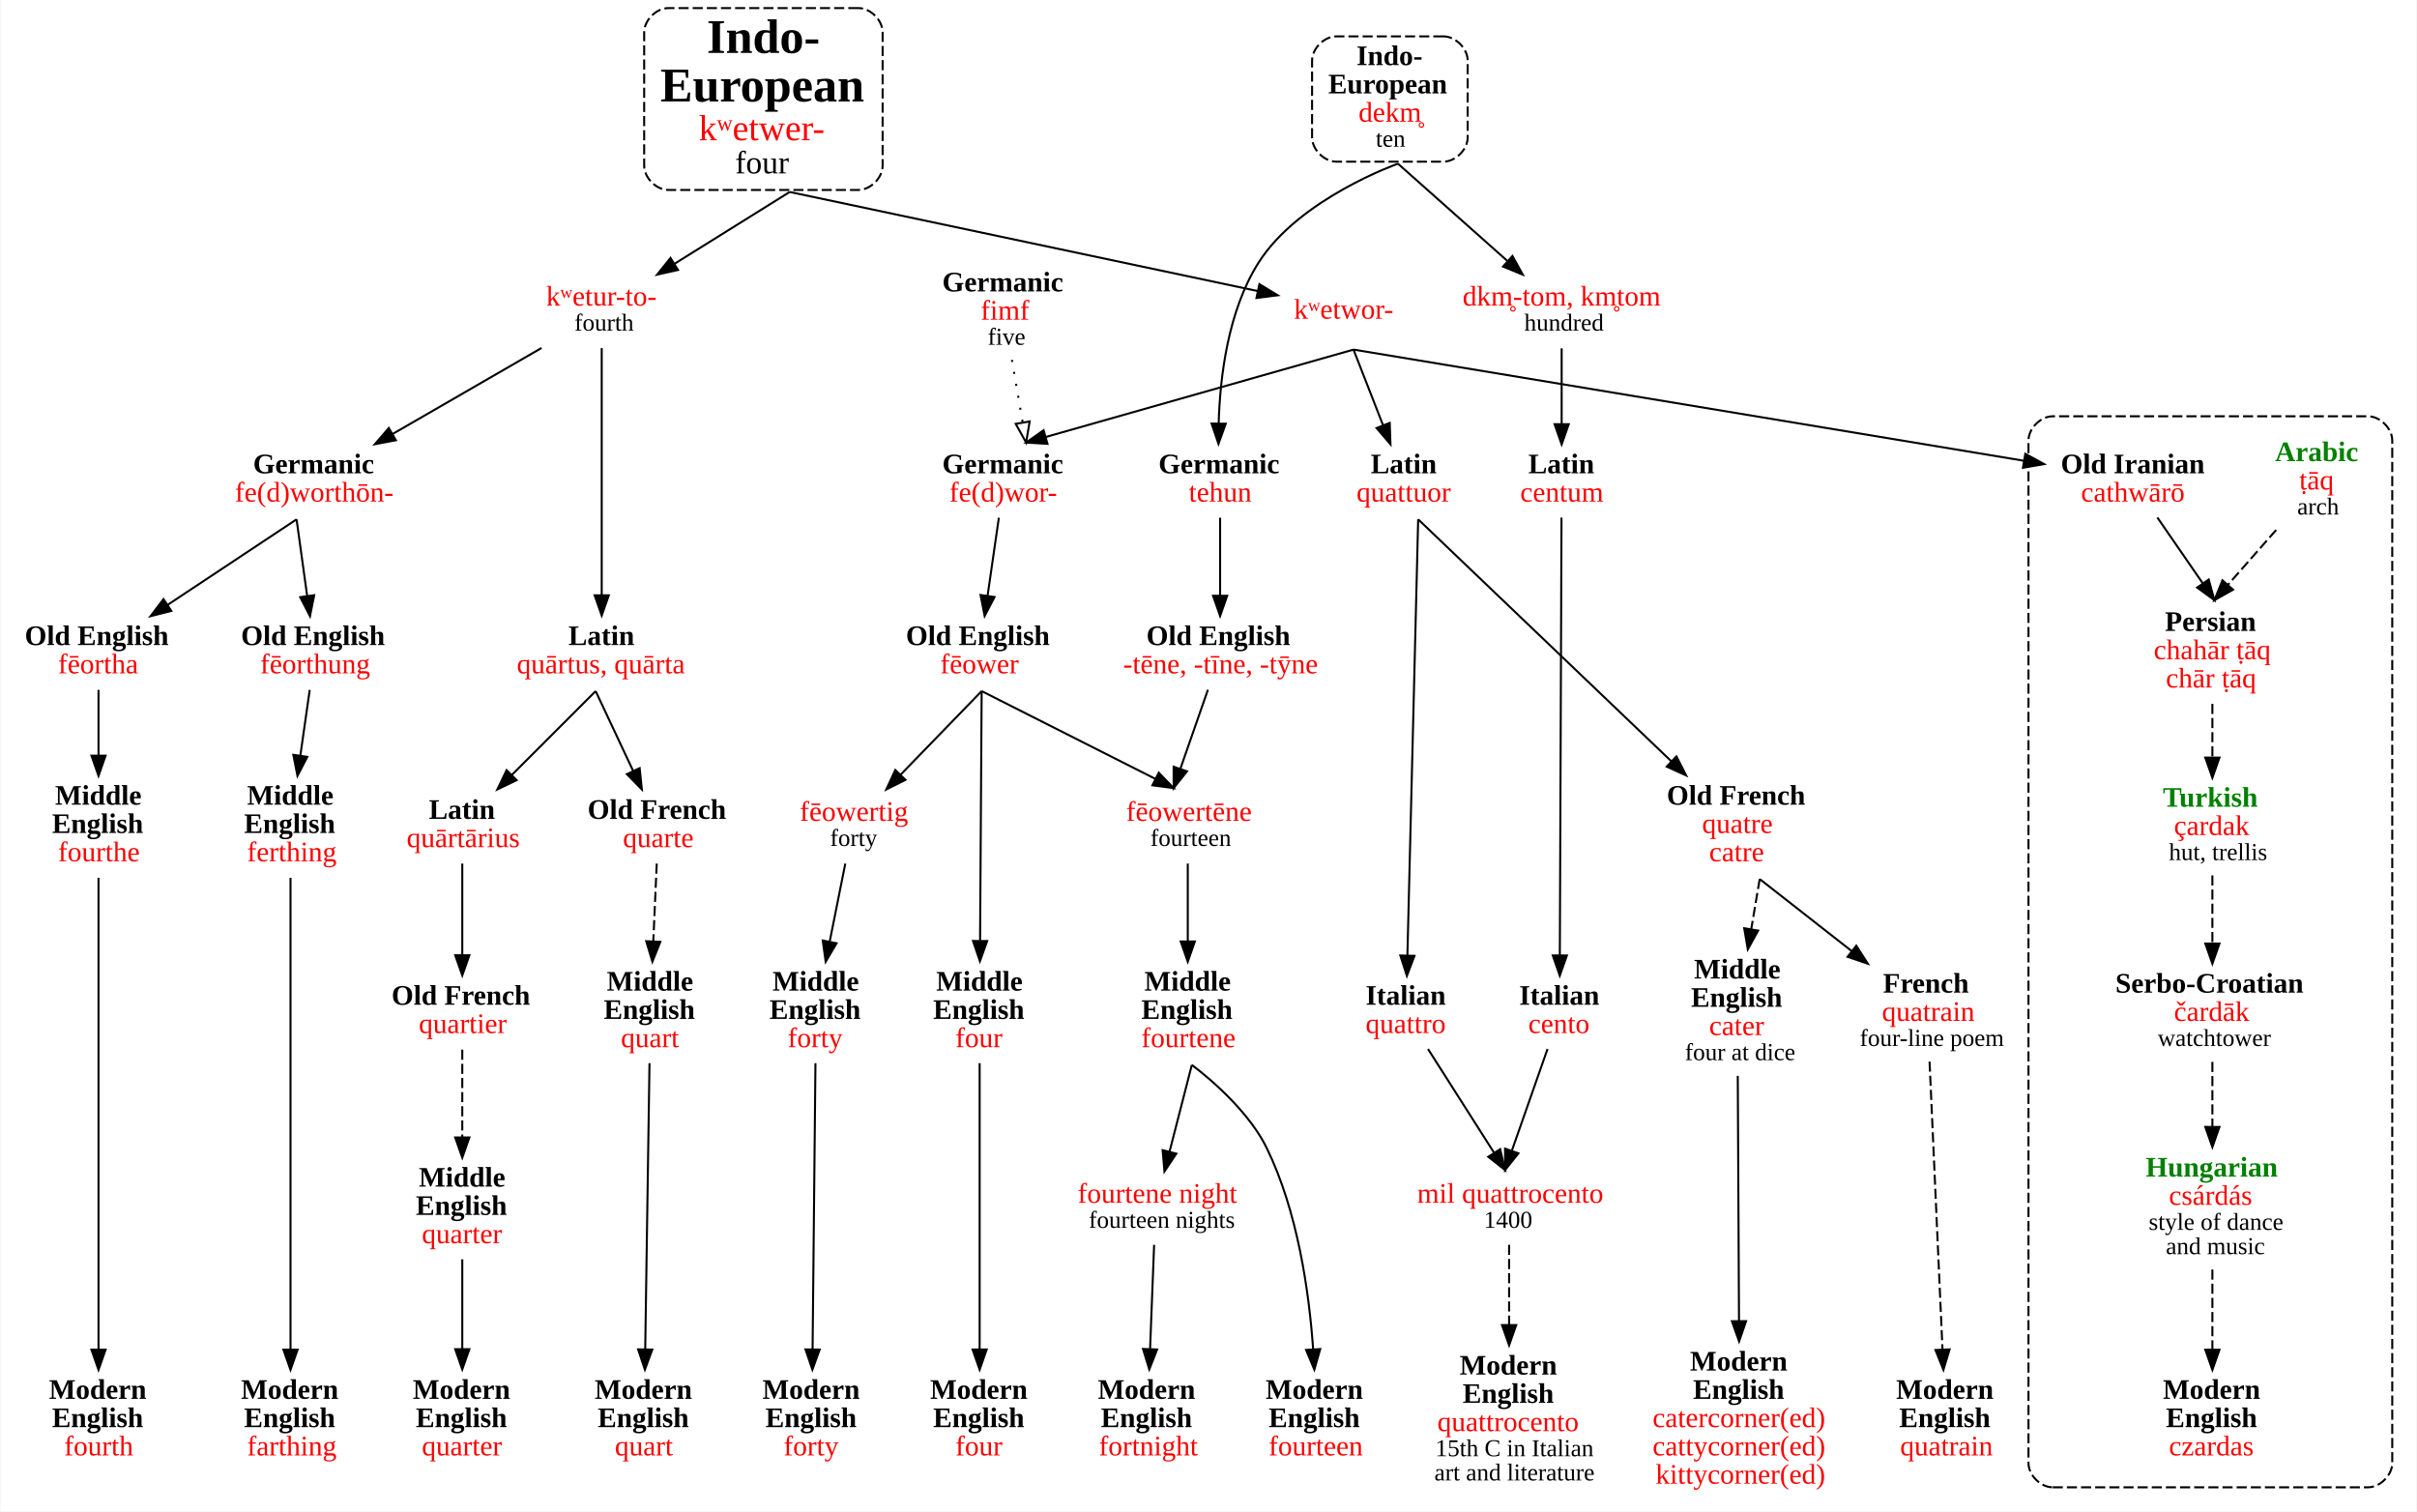
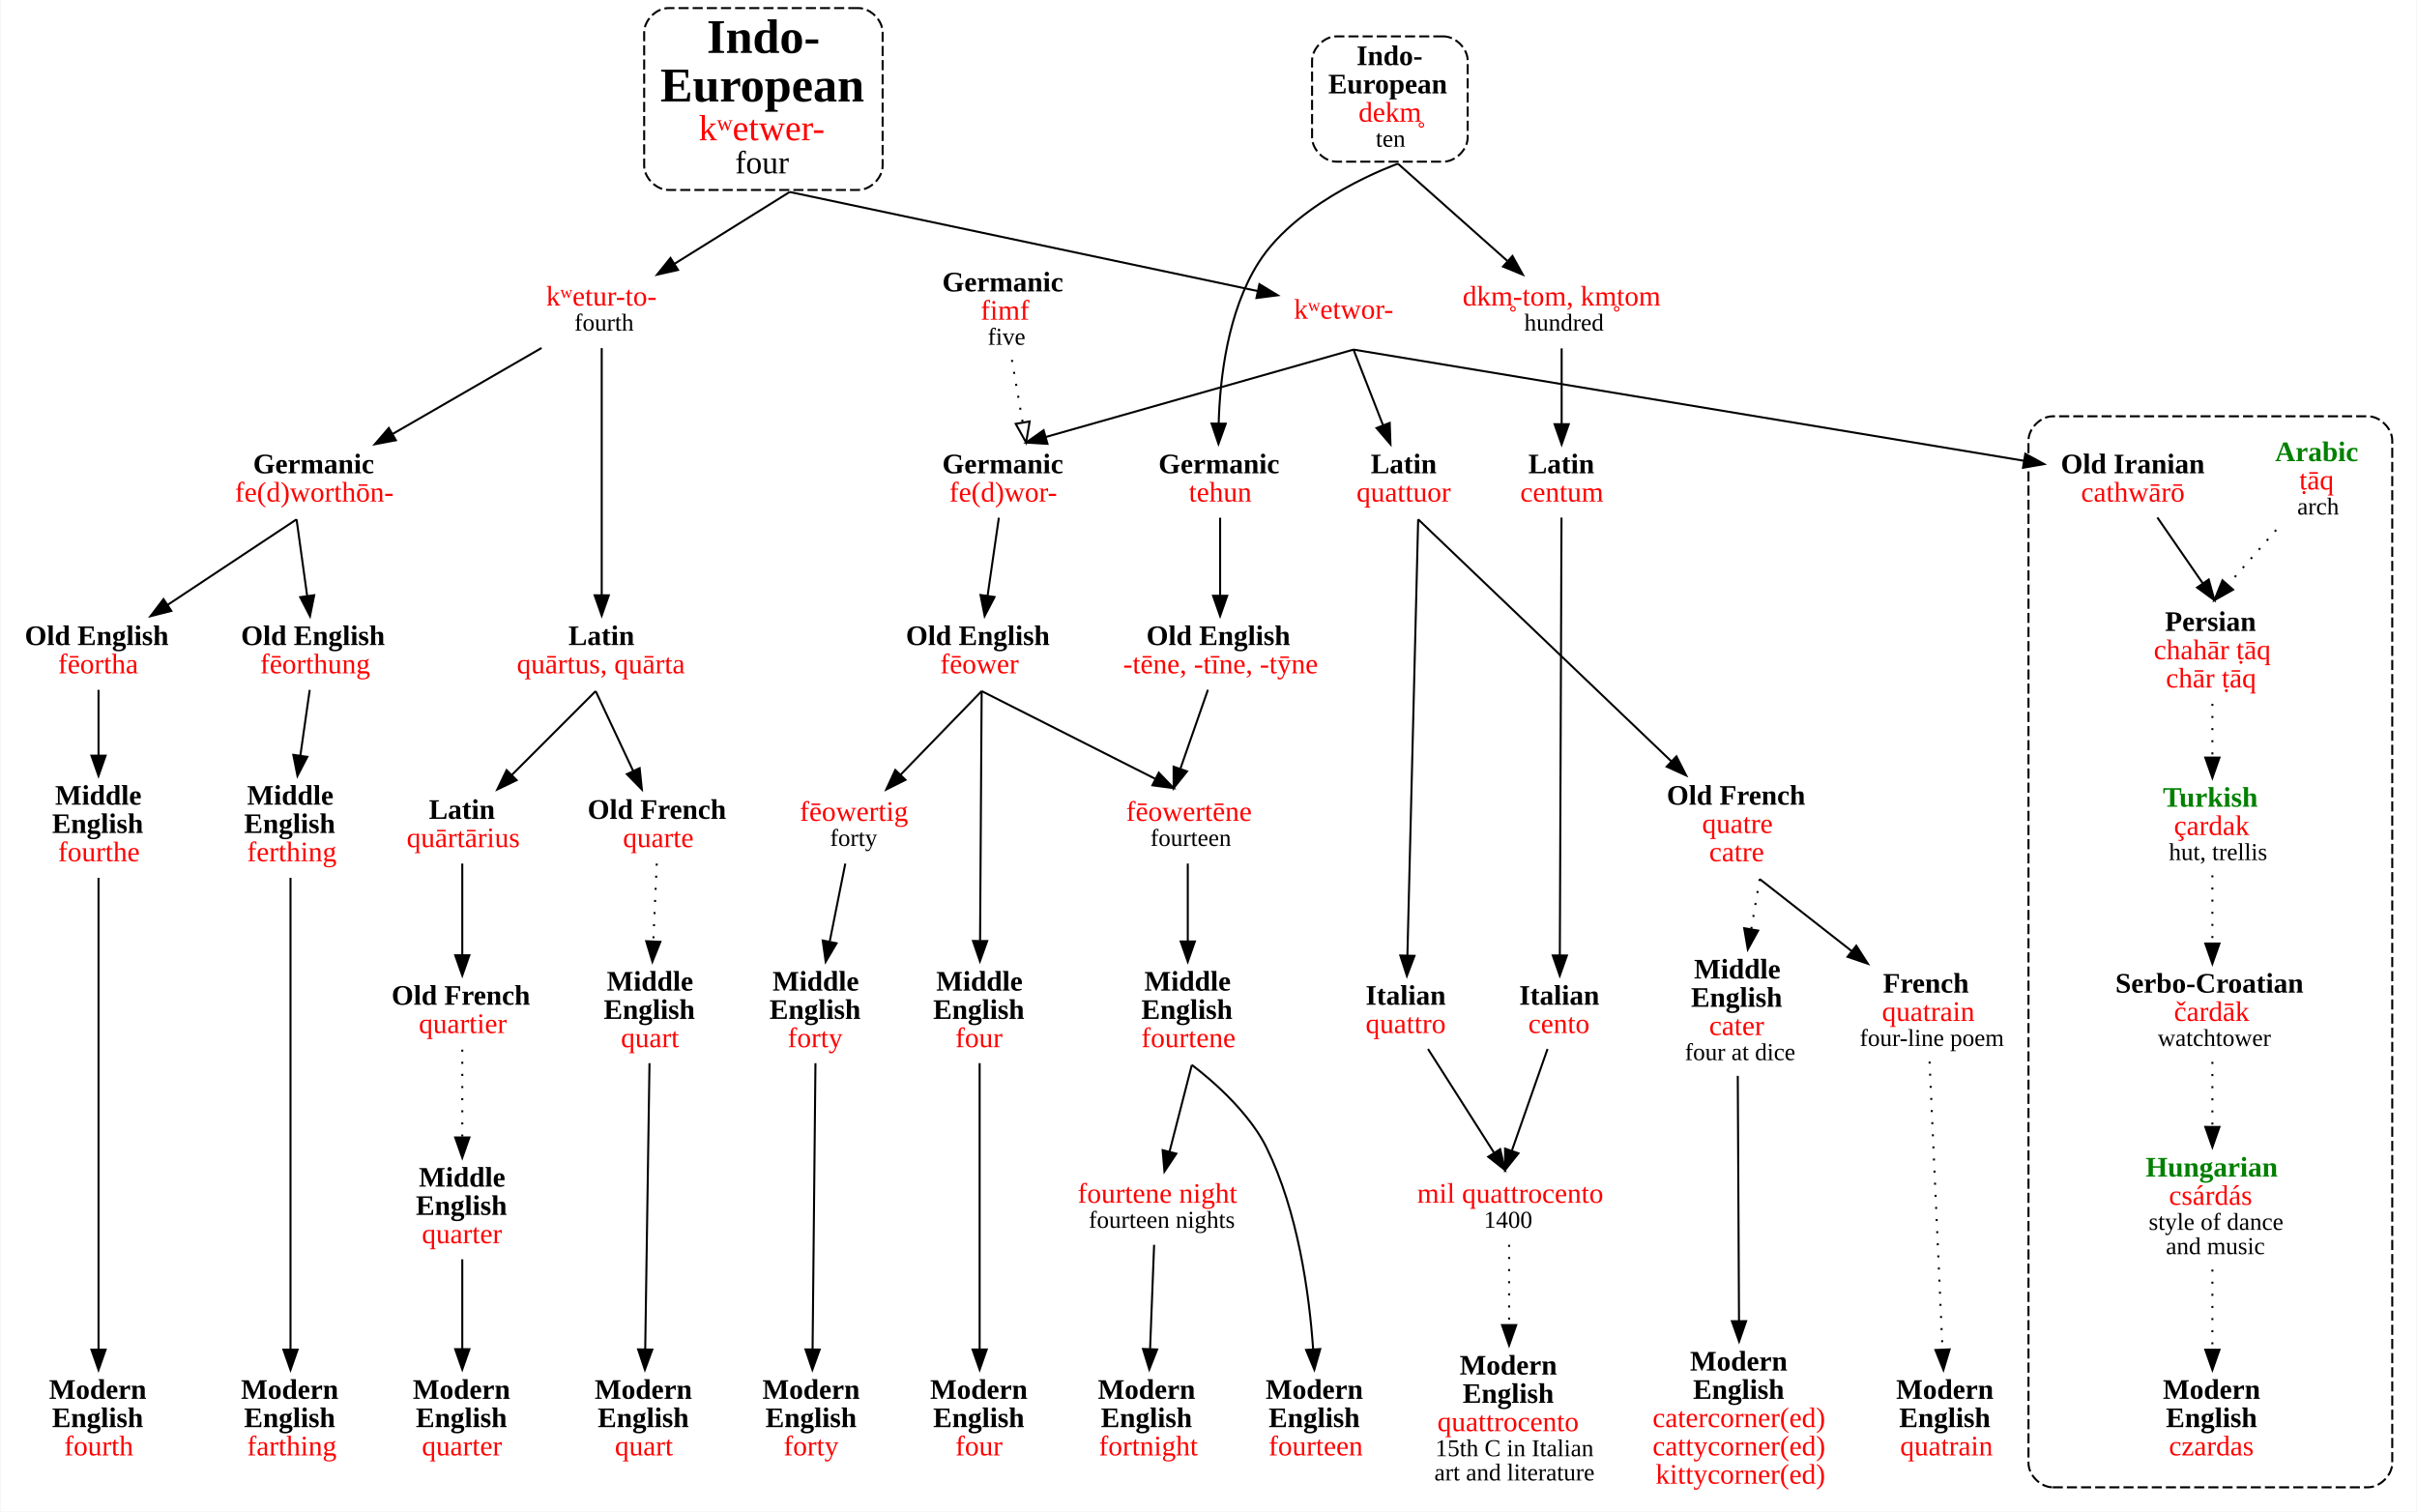
<svg xmlns="http://www.w3.org/2000/svg" xmlns:xlink="http://www.w3.org/1999/xlink" width="1196pt" height="748pt" viewBox="0.00 0.00 1195.50 748.00">
  <g id="graph0" class="graph" transform="scale(1 1) rotate(0) translate(4 744)">
    <polygon fill="white" stroke="transparent" points="-4,4 -4,-744 1191.5,-744 1191.5,4 -4,4" />
    <g id="clust3" class="cluster">
      <path fill="none" stroke="black" stroke-dasharray="5,2" d="M1011.5,-8C1011.5,-8 1167.5,-8 1167.5,-8 1173.5,-8 1179.5,-14 1179.5,-20 1179.5,-20 1179.5,-526 1179.5,-526 1179.5,-532 1173.5,-538 1167.5,-538 1167.5,-538 1011.5,-538 1011.5,-538 1005.5,-538 999.5,-532 999.5,-526 999.5,-526 999.5,-20 999.5,-20 999.5,-14 1005.5,-8 1011.5,-8" />
    </g>
    <g id="node1" class="node">
      <g id="a_node1">
        <a xlink:href="kwetwer-four0.svg" xlink:title="&lt;font point-size=&quot;24&quot;&gt;&lt;b&gt;Indo-&lt;br/&gt;European&lt;/b&gt;&lt;/font&gt;&lt;br/&gt;&lt;font color=&quot;red&quot; point-size=&quot;18&quot;&gt;kʷetwer-&lt;/font&gt;&lt;br/&gt;&lt;font point-size=&quot;16&quot;&gt;four&lt;/font&gt;">
          <path fill="none" stroke="black" stroke-dasharray="5,2" d="M420.5,-740C420.5,-740 326.5,-740 326.5,-740 320.5,-740 314.5,-734 314.5,-728 314.5,-728 314.5,-662 314.5,-662 314.5,-656 320.5,-650 326.5,-650 326.5,-650 420.5,-650 420.5,-650 426.5,-650 432.5,-656 432.5,-662 432.5,-662 432.5,-728 432.5,-728 432.5,-734 426.5,-740 420.5,-740" />
          <text text-anchor="start" x="345.5" y="-717.8" font-family="Times New Roman,serif" font-weight="bold" font-size="24.00">Indo-</text>
          <text text-anchor="start" x="322.5" y="-693.8" font-family="Times New Roman,serif" font-weight="bold" font-size="24.00">European</text>
          <text text-anchor="start" x="341.5" y="-674.6" font-family="Times New Roman,serif" font-size="18.00" fill="red">kʷetwer-</text>
          <text text-anchor="start" x="359.5" y="-658.2" font-family="Times New Roman,serif" font-size="16.00">four</text>
        </a>
      </g>
    </g>
    <g id="node2" class="node">
      <text text-anchor="start" x="636" y="-586.3" font-family="Times New Roman,serif" font-size="14.00" fill="red">kʷetwor-</text>
    </g>
    <g id="edge1" class="edge">
      <path fill="none" stroke="black" d="M386.5,-649C386.5,-649 541.21,-616.25 618.12,-599.97" />
      <polygon fill="black" stroke="black" points="618.93,-603.38 627.99,-597.88 617.48,-596.53 618.93,-603.38" />
    </g>
    <g id="node3" class="node">
      <text text-anchor="start" x="266" y="-592.8" font-family="Times New Roman,serif" font-size="14.00" fill="red">kʷetur-to-</text>
      <text text-anchor="start" x="280" y="-580.4" font-family="Times New Roman,serif" font-size="12.00">fourth</text>
    </g>
    <g id="edge2" class="edge">
      <path fill="none" stroke="black" d="M386.5,-649C386.5,-649 355.69,-629.79 329.54,-613.48" />
      <polygon fill="black" stroke="black" points="331.24,-610.41 320.9,-608.09 327.53,-616.35 331.24,-610.41" />
    </g>
    <g id="node4" class="node">
      <g id="a_node4">
        <a xlink:href="czardas.svg" xlink:title="&lt;b&gt;Old Iranian&lt;/b&gt;&lt;br/&gt;&lt;font color=&quot;red&quot;&gt;cathwārō&lt;/font&gt;">
          <text text-anchor="start" x="1015.5" y="-509.8" font-family="Times New Roman,serif" font-weight="bold" font-size="14.00">Old Iranian</text>
          <text text-anchor="start" x="1025.5" y="-495.8" font-family="Times New Roman,serif" font-size="14.00" fill="red">cathwārō</text>
        </a>
      </g>
    </g>
    <g id="edge3" class="edge">
      <path fill="none" stroke="black" d="M665.5,-571C665.5,-571 891.05,-533.6 997.32,-515.98" />
      <polygon fill="black" stroke="black" points="997.93,-519.43 1007.22,-514.34 996.78,-512.52 997.93,-519.43" />
    </g>
    <g id="node12" class="node">
      <text text-anchor="start" x="462" y="-509.8" font-family="Times New Roman,serif" font-weight="bold" font-size="14.00">Germanic</text>
      <text text-anchor="start" x="465.5" y="-495.8" font-family="Times New Roman,serif" font-size="14.00" fill="red">fe(d)wor-</text>
    </g>
    <g id="edge9" class="edge">
      <path fill="none" stroke="black" d="M665.5,-571C665.5,-571 548.02,-537.64 513.15,-527.74" />
      <polygon fill="black" stroke="black" points="514.08,-524.36 503.5,-525 512.16,-531.1 514.08,-524.36" />
    </g>
    <g id="node24" class="node">
      <text text-anchor="start" x="674" y="-509.8" font-family="Times New Roman,serif" font-weight="bold" font-size="14.00">Latin</text>
      <text text-anchor="start" x="667" y="-495.8" font-family="Times New Roman,serif" font-size="14.00" fill="red">quattuor</text>
    </g>
    <g id="edge23" class="edge">
      <path fill="none" stroke="black" d="M665.5,-571C665.5,-571 673.26,-551.14 680.13,-533.55" />
      <polygon fill="black" stroke="black" points="683.42,-534.74 683.8,-524.15 676.9,-532.19 683.42,-534.74" />
    </g>
    <g id="node39" class="node">
      <text text-anchor="start" x="121" y="-509.8" font-family="Times New Roman,serif" font-weight="bold" font-size="14.00">Germanic</text>
      <text text-anchor="start" x="112" y="-495.8" font-family="Times New Roman,serif" font-size="14.00" fill="red">fe(d)worthōn-</text>
    </g>
    <g id="edge40" class="edge">
      <path fill="none" stroke="black" d="M263.73,-571.81C242.34,-559.46 213.3,-542.69 190.12,-529.3" />
      <polygon fill="black" stroke="black" points="191.64,-526.14 181.23,-524.17 188.14,-532.2 191.64,-526.14" />
    </g>
    <g id="node46" class="node">
      <text text-anchor="start" x="277" y="-424.8" font-family="Times New Roman,serif" font-weight="bold" font-size="14.00">Latin</text>
      <text text-anchor="start" x="251.5" y="-410.8" font-family="Times New Roman,serif" font-size="14.00" fill="red">quārtus, quārta</text>
    </g>
    <g id="edge47" class="edge">
      <path fill="none" stroke="black" d="M293.5,-571.76C293.5,-542.88 293.5,-484.5 293.5,-449.78" />
      <polygon fill="black" stroke="black" points="297,-449.4 293.5,-439.4 290,-449.4 297,-449.4" />
    </g>
    <g id="node33" class="node">
      <g id="a_node33">
        <a xlink:href="czardas.svg" xlink:title="&lt;font color=&quot;green&quot;&gt;&lt;b&gt;Arabic&lt;/b&gt;&lt;/font&gt;&lt;br/&gt;&lt;font color=&quot;red&quot;&gt;ṭāq&lt;/font&gt;&lt;br/&gt;&lt;font point-size=&quot;12&quot;&gt;arch&lt;/font&gt;">
          <text text-anchor="start" x="1121.5" y="-515.8" font-family="Times New Roman,serif" font-weight="bold" font-size="14.00" fill="green">Arabic</text>
          <text text-anchor="start" x="1133.5" y="-501.8" font-family="Times New Roman,serif" font-size="14.00" fill="red">ṭāq</text>
          <text text-anchor="start" x="1132.5" y="-489.4" font-family="Times New Roman,serif" font-size="12.00">arch</text>
        </a>
      </g>
    </g>
    <g id="node34" class="node">
      <g id="a_node34">
        <a xlink:href="czardas.svg" xlink:title="&lt;b&gt;Persian&lt;/b&gt;&lt;br/&gt;&lt;font color=&quot;red&quot;&gt;chahār ṭāq&lt;br/&gt;chār ṭāq&lt;/font&gt;">
          <text text-anchor="start" x="1067" y="-431.8" font-family="Times New Roman,serif" font-weight="bold" font-size="14.00">Persian</text>
          <text text-anchor="start" x="1061.5" y="-417.8" font-family="Times New Roman,serif" font-size="14.00" fill="red">chahār ṭāq</text>
          <text text-anchor="start" x="1067.5" y="-403.8" font-family="Times New Roman,serif" font-size="14.00" fill="red">chār ṭāq</text>
        </a>
      </g>
    </g>
    <g id="edge33" class="edge">
      <path fill="none" stroke="black" d="M1063.28,-487.91C1070.66,-477.22 1079.84,-463.91 1085.68,-455.43" />
      <polygon fill="black" stroke="black" points="1088.7,-457.22 1091.5,-447 1082.94,-453.25 1088.7,-457.22" />
    </g>
    <g id="node5" class="node">
      <g id="a_node5">
        <a xlink:href="dekm-ten.svg" xlink:title="&lt;b&gt;Indo-&lt;br/&gt;European&lt;/b&gt;&lt;br/&gt;&lt;font color=&quot;red&quot;&gt;dekm̥&lt;/font&gt;&lt;br/&gt;&lt;font point-size=&quot;12&quot;&gt;ten&lt;/font&gt;">
          <path fill="none" stroke="black" stroke-dasharray="5,2" d="M710,-726C710,-726 657,-726 657,-726 651,-726 645,-720 645,-714 645,-714 645,-676 645,-676 645,-670 651,-664 657,-664 657,-664 710,-664 710,-664 716,-664 722,-670 722,-676 722,-676 722,-714 722,-714 722,-720 716,-726 710,-726" />
          <text text-anchor="start" x="667" y="-711.8" font-family="Times New Roman,serif" font-weight="bold" font-size="14.00">Indo-</text>
          <text text-anchor="start" x="653" y="-697.8" font-family="Times New Roman,serif" font-weight="bold" font-size="14.00">European</text>
          <text text-anchor="start" x="668" y="-683.8" font-family="Times New Roman,serif" font-size="14.00" fill="red">dekm̥</text>
          <text text-anchor="start" x="676.5" y="-671.4" font-family="Times New Roman,serif" font-size="12.00">ten</text>
        </a>
      </g>
    </g>
    <g id="node6" class="node">
      <text text-anchor="start" x="569" y="-509.8" font-family="Times New Roman,serif" font-weight="bold" font-size="14.00">Germanic</text>
      <text text-anchor="start" x="584" y="-495.8" font-family="Times New Roman,serif" font-size="14.00" fill="red">tehun</text>
    </g>
    <g id="edge4" class="edge">
      <path fill="none" stroke="black" d="M687.5,-663C687.5,-663 638.62,-645.78 618.5,-614 603.34,-590.06 599.43,-557.37 598.78,-534.45" />
      <polygon fill="black" stroke="black" points="602.28,-534.33 598.69,-524.36 595.28,-534.4 602.28,-534.33" />
    </g>
    <g id="node8" class="node">
      <text text-anchor="start" x="719.5" y="-592.8" font-family="Times New Roman,serif" font-size="14.00" fill="red">dkm̥-tom, km̥tom</text>
      <text text-anchor="start" x="750" y="-580.4" font-family="Times New Roman,serif" font-size="12.00">hundred</text>
    </g>
    <g id="edge6" class="edge">
      <path fill="none" stroke="black" d="M687.5,-663C687.5,-663 718.05,-635.84 741.63,-614.88" />
      <polygon fill="black" stroke="black" points="744.16,-617.32 749.3,-608.06 739.5,-612.09 744.16,-617.32" />
    </g>
    <g id="node7" class="node">
      <text text-anchor="start" x="563" y="-424.8" font-family="Times New Roman,serif" font-weight="bold" font-size="14.00">Old English</text>
      <text text-anchor="start" x="551.5" y="-410.8" font-family="Times New Roman,serif" font-size="14.00" fill="red">-tēne, -tīne, -tȳne</text>
    </g>
    <g id="edge5" class="edge">
      <path fill="none" stroke="black" d="M599.5,-487.8C599.5,-476.67 599.5,-461.94 599.5,-449.24" />
      <polygon fill="black" stroke="black" points="603,-449.18 599.5,-439.18 596,-449.18 603,-449.18" />
    </g>
    <g id="node19" class="node">
      <text text-anchor="start" x="553" y="-337.8" font-family="Times New Roman,serif" font-size="14.00" fill="red">fēowertēne</text>
      <text text-anchor="start" x="565" y="-325.4" font-family="Times New Roman,serif" font-size="12.00">fourteen</text>
    </g>
    <g id="edge18" class="edge">
      <path fill="none" stroke="black" d="M593.46,-402.66C589.09,-390.13 583.36,-373.69 579.8,-363.48" />
      <polygon fill="black" stroke="black" points="583.1,-362.29 576.5,-354 576.49,-364.59 583.1,-362.29" />
    </g>
    <g id="node9" class="node">
      <text text-anchor="start" x="752" y="-509.8" font-family="Times New Roman,serif" font-weight="bold" font-size="14.00">Latin</text>
      <text text-anchor="start" x="748" y="-495.8" font-family="Times New Roman,serif" font-size="14.00" fill="red">centum</text>
    </g>
    <g id="edge7" class="edge">
      <path fill="none" stroke="black" d="M768.5,-571.61C768.5,-560.77 768.5,-546.6 768.5,-534.29" />
      <polygon fill="black" stroke="black" points="772,-534.08 768.5,-524.08 765,-534.08 772,-534.08" />
    </g>
    <g id="node10" class="node">
      <text text-anchor="start" x="747.5" y="-246.8" font-family="Times New Roman,serif" font-weight="bold" font-size="14.00">Italian</text>
      <text text-anchor="start" x="752" y="-232.8" font-family="Times New Roman,serif" font-size="14.00" fill="red">cento</text>
    </g>
    <g id="edge8" class="edge">
      <path fill="none" stroke="black" d="M768.43,-487.88C768.26,-443.63 767.81,-325.22 767.6,-271.36" />
      <polygon fill="black" stroke="black" points="771.1,-271.17 767.57,-261.19 764.1,-271.2 771.1,-271.17" />
    </g>
    <g id="node31" class="node">
      <text text-anchor="start" x="697" y="-148.8" font-family="Times New Roman,serif" font-size="14.00" fill="red">mil quattrocento</text>
      <text text-anchor="start" x="730" y="-136.4" font-family="Times New Roman,serif" font-size="12.00">1400</text>
    </g>
    <g id="edge30" class="edge">
      <path fill="none" stroke="black" d="M761.51,-224.91C756.1,-209.49 748.34,-187.36 743.92,-174.76" />
      <polygon fill="black" stroke="black" points="747.11,-173.28 740.5,-165 740.51,-175.59 747.11,-173.28" />
    </g>
    <g id="node11" class="node">
      <text text-anchor="start" x="462" y="-599.8" font-family="Times New Roman,serif" font-weight="bold" font-size="14.00">Germanic</text>
      <text text-anchor="start" x="481" y="-585.8" font-family="Times New Roman,serif" font-size="14.00" fill="red">fimf</text>
      <text text-anchor="start" x="484.5" y="-573.4" font-family="Times New Roman,serif" font-size="12.00">five</text>
    </g>
    <g id="edge10" class="edge">
      <path fill="none" stroke="black" stroke-dasharray="1,5" d="M496.47,-565.89C498.29,-555.3 500.36,-543.28 501.78,-535.04" />
      <polygon fill="none" stroke="black" points="505.26,-535.45 503.5,-525 498.36,-534.26 505.26,-535.45" />
    </g>
    <g id="node13" class="node">
      <text text-anchor="start" x="444" y="-424.8" font-family="Times New Roman,serif" font-weight="bold" font-size="14.00">Old English</text>
      <text text-anchor="start" x="461" y="-410.8" font-family="Times New Roman,serif" font-size="14.00" fill="red">fēower</text>
    </g>
    <g id="edge11" class="edge">
      <path fill="none" stroke="black" d="M490.01,-487.8C488.4,-476.67 486.28,-461.94 484.44,-449.24" />
      <polygon fill="black" stroke="black" points="487.88,-448.57 482.98,-439.18 480.95,-449.57 487.88,-448.57" />
    </g>
    <g id="node14" class="node">
      <text text-anchor="start" x="459" y="-253.8" font-family="Times New Roman,serif" font-weight="bold" font-size="14.00">Middle</text>
      <text text-anchor="start" x="457.5" y="-239.8" font-family="Times New Roman,serif" font-weight="bold" font-size="14.00">English</text>
      <text text-anchor="start" x="468.5" y="-225.8" font-family="Times New Roman,serif" font-size="14.00" fill="red">four</text>
    </g>
    <g id="edge12" class="edge">
      <path fill="none" stroke="black" d="M481.5,-402C481.5,-402 481.01,-325.11 480.72,-278.6" />
      <polygon fill="black" stroke="black" points="484.22,-278.32 480.65,-268.34 477.22,-278.36 484.22,-278.32" />
    </g>
    <g id="node16" class="node">
      <text text-anchor="start" x="391.5" y="-337.8" font-family="Times New Roman,serif" font-size="14.00" fill="red">fēowertig</text>
      <text text-anchor="start" x="406.5" y="-325.4" font-family="Times New Roman,serif" font-size="12.00">forty</text>
    </g>
    <g id="edge14" class="edge">
      <path fill="none" stroke="black" d="M481.5,-402C481.5,-402 459.5,-379.32 441.3,-360.55" />
      <polygon fill="black" stroke="black" points="443.79,-358.08 434.32,-353.34 438.76,-362.96 443.79,-358.08" />
    </g>
    <g id="edge17" class="edge">
      <path fill="none" stroke="black" d="M481.5,-402C481.5,-402 543.61,-370.62 567.39,-358.6" />
      <polygon fill="black" stroke="black" points="569.15,-361.63 576.5,-354 566,-355.39 569.15,-361.63" />
    </g>
    <g id="node15" class="node">
      <text text-anchor="start" x="456" y="-51.8" font-family="Times New Roman,serif" font-weight="bold" font-size="14.00">Modern</text>
      <text text-anchor="start" x="457.5" y="-37.8" font-family="Times New Roman,serif" font-weight="bold" font-size="14.00">English</text>
      <text text-anchor="start" x="468.5" y="-23.8" font-family="Times New Roman,serif" font-size="14.00" fill="red">four</text>
    </g>
    <g id="edge13" class="edge">
      <path fill="none" stroke="black" d="M480.5,-217.88C480.5,-182.59 480.5,-116.72 480.5,-76.37" />
      <polygon fill="black" stroke="black" points="484,-76.21 480.5,-66.21 477,-76.21 484,-76.21" />
    </g>
    <g id="node17" class="node">
      <text text-anchor="start" x="378" y="-253.8" font-family="Times New Roman,serif" font-weight="bold" font-size="14.00">Middle</text>
      <text text-anchor="start" x="376.5" y="-239.8" font-family="Times New Roman,serif" font-weight="bold" font-size="14.00">English</text>
      <text text-anchor="start" x="385.5" y="-225.8" font-family="Times New Roman,serif" font-size="14.00" fill="red">forty</text>
    </g>
    <g id="edge15" class="edge">
      <path fill="none" stroke="black" d="M414.03,-316.65C411.85,-305.76 408.97,-291.36 406.35,-278.25" />
      <polygon fill="black" stroke="black" points="409.71,-277.22 404.32,-268.1 402.85,-278.6 409.71,-277.22" />
    </g>
    <g id="node18" class="node">
      <text text-anchor="start" x="373" y="-51.8" font-family="Times New Roman,serif" font-weight="bold" font-size="14.00">Modern</text>
      <text text-anchor="start" x="374.5" y="-37.8" font-family="Times New Roman,serif" font-weight="bold" font-size="14.00">English</text>
      <text text-anchor="start" x="383.5" y="-23.8" font-family="Times New Roman,serif" font-size="14.00" fill="red">forty</text>
    </g>
    <g id="edge16" class="edge">
      <path fill="none" stroke="black" d="M399.26,-217.88C398.91,-182.59 398.25,-116.72 397.84,-76.37" />
      <polygon fill="black" stroke="black" points="401.34,-76.17 397.74,-66.21 394.34,-76.24 401.34,-76.17" />
    </g>
    <g id="node20" class="node">
      <text text-anchor="start" x="562" y="-253.8" font-family="Times New Roman,serif" font-weight="bold" font-size="14.00">Middle</text>
      <text text-anchor="start" x="560.5" y="-239.8" font-family="Times New Roman,serif" font-weight="bold" font-size="14.00">English</text>
      <text text-anchor="start" x="560.5" y="-225.8" font-family="Times New Roman,serif" font-size="14.00" fill="red">fourtene</text>
    </g>
    <g id="edge19" class="edge">
      <path fill="none" stroke="black" d="M583.5,-316.65C583.5,-305.76 583.5,-291.36 583.5,-278.25" />
      <polygon fill="black" stroke="black" points="587,-278.1 583.5,-268.1 580,-278.1 587,-278.1" />
    </g>
    <g id="node21" class="node">
      <text text-anchor="start" x="622" y="-51.8" font-family="Times New Roman,serif" font-weight="bold" font-size="14.00">Modern</text>
      <text text-anchor="start" x="623.5" y="-37.8" font-family="Times New Roman,serif" font-weight="bold" font-size="14.00">English</text>
      <text text-anchor="start" x="623.5" y="-23.8" font-family="Times New Roman,serif" font-size="14.00" fill="red">fourteen</text>
    </g>
    <g id="edge20" class="edge">
      <path fill="none" stroke="black" d="M585.5,-217C585.5,-217 611.7,-198.04 622.5,-176 637.95,-144.48 643.55,-104.43 645.53,-76.36" />
      <polygon fill="black" stroke="black" points="649.03,-76.41 646.12,-66.23 642.04,-76 649.03,-76.41" />
    </g>
    <g id="node22" class="node">
      <text text-anchor="start" x="529" y="-148.8" font-family="Times New Roman,serif" font-size="14.00" fill="red">fourtene night</text>
      <text text-anchor="start" x="534.5" y="-136.4" font-family="Times New Roman,serif" font-size="12.00">fourteen nights</text>
    </g>
    <g id="edge21" class="edge">
      <path fill="none" stroke="black" d="M585.5,-217C585.5,-217 579.54,-193.82 574.48,-174.14" />
      <polygon fill="black" stroke="black" points="577.83,-173.12 571.95,-164.3 571.05,-174.86 577.83,-173.12" />
    </g>
    <g id="node23" class="node">
      <text text-anchor="start" x="539" y="-51.8" font-family="Times New Roman,serif" font-weight="bold" font-size="14.00">Modern</text>
      <text text-anchor="start" x="540.5" y="-37.8" font-family="Times New Roman,serif" font-weight="bold" font-size="14.00">English</text>
      <text text-anchor="start" x="539.5" y="-23.8" font-family="Times New Roman,serif" font-size="14.00" fill="red">fortnight</text>
    </g>
    <g id="edge22" class="edge">
      <path fill="none" stroke="black" d="M566.84,-127.99C566.3,-114.08 565.52,-93.95 564.85,-76.67" />
      <polygon fill="black" stroke="black" points="568.33,-76.21 564.45,-66.36 561.34,-76.48 568.33,-76.21" />
    </g>
    <g id="node25" class="node">
      <text text-anchor="start" x="820.5" y="-345.8" font-family="Times New Roman,serif" font-weight="bold" font-size="14.00">Old French</text>
      <text text-anchor="start" x="838" y="-331.8" font-family="Times New Roman,serif" font-size="14.00" fill="red">quatre</text>
      <text text-anchor="start" x="841.5" y="-317.8" font-family="Times New Roman,serif" font-size="14.00" fill="red">catre</text>
    </g>
    <g id="edge24" class="edge">
      <path fill="none" stroke="black" d="M697.5,-487C697.5,-487 776.42,-411.58 822.71,-367.34" />
      <polygon fill="black" stroke="black" points="825.3,-369.7 830.11,-360.26 820.47,-364.64 825.3,-369.7" />
    </g>
    <g id="node30" class="node">
      <text text-anchor="start" x="671.5" y="-246.8" font-family="Times New Roman,serif" font-weight="bold" font-size="14.00">Italian</text>
      <text text-anchor="start" x="671.5" y="-232.8" font-family="Times New Roman,serif" font-size="14.00" fill="red">quattro</text>
    </g>
    <g id="edge29" class="edge">
      <path fill="none" stroke="black" d="M697.5,-487C697.5,-487 693.74,-334.55 692.17,-271.15" />
      <polygon fill="black" stroke="black" points="695.67,-271 691.92,-261.09 688.67,-271.17 695.67,-271" />
    </g>
    <g id="node26" class="node">
      <text text-anchor="start" x="927.5" y="-252.8" font-family="Times New Roman,serif" font-weight="bold" font-size="14.00">French</text>
      <text text-anchor="start" x="927" y="-238.8" font-family="Times New Roman,serif" font-size="14.00" fill="red">quatrain</text>
      <text text-anchor="start" x="916" y="-226.4" font-family="Times New Roman,serif" font-size="12.00">four-line poem</text>
    </g>
    <g id="edge25" class="edge">
      <path fill="none" stroke="black" d="M866.5,-309C866.5,-309 890.02,-290.58 912.01,-273.36" />
      <polygon fill="black" stroke="black" points="914.29,-276.02 920,-267.1 909.97,-270.51 914.29,-276.02" />
    </g>
    <g id="node28" class="node">
      <text text-anchor="start" x="834" y="-259.8" font-family="Times New Roman,serif" font-weight="bold" font-size="14.00">Middle</text>
      <text text-anchor="start" x="832.5" y="-245.8" font-family="Times New Roman,serif" font-weight="bold" font-size="14.00">English</text>
      <text text-anchor="start" x="841.5" y="-231.8" font-family="Times New Roman,serif" font-size="14.00" fill="red">cater</text>
      <text text-anchor="start" x="829.5" y="-219.4" font-family="Times New Roman,serif" font-size="12.00">four at dice</text>
    </g>
    <g id="edge27" class="edge">
-       <path fill="none" stroke="black" stroke-dasharray="5,2" d="M866.5,-309C866.5,-309 864.55,-297.47 862.29,-284.12" />
+       <path fill="none" stroke="black" stroke-dasharray="1,5" d="M866.5,-309C866.5,-309 864.55,-297.47 862.29,-284.12" />
      <polygon fill="black" stroke="black" points="865.73,-283.49 860.61,-274.22 858.83,-284.66 865.73,-283.49" />
    </g>
    <g id="node27" class="node">
      <text text-anchor="start" x="934" y="-51.8" font-family="Times New Roman,serif" font-weight="bold" font-size="14.00">Modern</text>
      <text text-anchor="start" x="935.5" y="-37.8" font-family="Times New Roman,serif" font-weight="bold" font-size="14.00">English</text>
      <text text-anchor="start" x="936" y="-23.8" font-family="Times New Roman,serif" font-size="14.00" fill="red">quatrain</text>
    </g>
    <g id="edge26" class="edge">
-       <path fill="none" stroke="black" stroke-dasharray="5,2" d="M950.55,-218.67C952.13,-183.57 955.13,-117 956.95,-76.35" />
+       <path fill="none" stroke="black" stroke-dasharray="1,5" d="M950.55,-218.67C952.13,-183.57 955.13,-117 956.95,-76.35" />
      <polygon fill="black" stroke="black" points="960.46,-76.26 957.41,-66.12 953.47,-75.95 960.46,-76.26" />
    </g>
    <g id="node29" class="node">
      <text text-anchor="start" x="832" y="-65.8" font-family="Times New Roman,serif" font-weight="bold" font-size="14.00">Modern</text>
      <text text-anchor="start" x="833.5" y="-51.8" font-family="Times New Roman,serif" font-weight="bold" font-size="14.00">English</text>
      <text text-anchor="start" x="813.5" y="-37.8" font-family="Times New Roman,serif" font-size="14.00" fill="red">catercorner(ed)</text>
      <text text-anchor="start" x="813.5" y="-23.8" font-family="Times New Roman,serif" font-size="14.00" fill="red">cattycorner(ed)</text>
      <text text-anchor="start" x="815" y="-9.8" font-family="Times New Roman,serif" font-size="14.00" fill="red">kittycorner(ed)</text>
    </g>
    <g id="edge28" class="edge">
      <path fill="none" stroke="black" d="M855.65,-211.62C855.81,-179.46 856.07,-128.22 856.26,-90.47" />
      <polygon fill="black" stroke="black" points="859.76,-90.22 856.31,-80.2 852.76,-90.19 859.76,-90.22" />
    </g>
    <g id="edge31" class="edge">
      <path fill="none" stroke="black" d="M702.37,-224.91C712.52,-208.96 727.25,-185.82 735.1,-173.49" />
      <polygon fill="black" stroke="black" points="738.08,-175.32 740.5,-165 732.18,-171.56 738.08,-175.32" />
    </g>
    <g id="node32" class="node">
      <text text-anchor="start" x="718" y="-63.8" font-family="Times New Roman,serif" font-weight="bold" font-size="14.00">Modern</text>
      <text text-anchor="start" x="719.5" y="-49.8" font-family="Times New Roman,serif" font-weight="bold" font-size="14.00">English</text>
      <text text-anchor="start" x="707" y="-35.8" font-family="Times New Roman,serif" font-size="14.00" fill="red">quattrocento</text>
      <text text-anchor="start" x="706" y="-23.4" font-family="Times New Roman,serif" font-size="12.00">15th C in Italian</text>
      <text text-anchor="start" x="705.5" y="-11.4" font-family="Times New Roman,serif" font-size="12.00">art and literature</text>
    </g>
    <g id="edge32" class="edge">
-       <path fill="none" stroke="black" stroke-dasharray="5,2" d="M742.5,-127.99C742.5,-117.14 742.5,-102.51 742.5,-88.39" />
+       <path fill="none" stroke="black" stroke-dasharray="1,5" d="M742.5,-127.99C742.5,-117.14 742.5,-102.51 742.5,-88.39" />
      <polygon fill="black" stroke="black" points="746,-88.27 742.5,-78.27 739,-88.27 746,-88.27" />
    </g>
    <g id="edge34" class="edge">
-       <path fill="none" stroke="black" stroke-dasharray="5,2" d="M1122.05,-481.74C1113.51,-472.04 1104.19,-461.44 1098.12,-454.53" />
+       <path fill="none" stroke="black" stroke-dasharray="1,5" d="M1122.05,-481.74C1113.51,-472.04 1104.19,-461.44 1098.12,-454.53" />
      <polygon fill="black" stroke="black" points="1100.73,-452.2 1091.5,-447 1095.47,-456.82 1100.73,-452.2" />
    </g>
    <g id="node35" class="node">
      <g id="a_node35">
        <a xlink:href="czardas.svg" xlink:title="&lt;font color=&quot;green&quot;&gt;&lt;b&gt;Turkish&lt;/b&gt;&lt;/font&gt;&lt;br/&gt;&lt;font color=&quot;red&quot;&gt;çardak&lt;/font&gt;&lt;br/&gt;&lt;font point-size=&quot;12&quot;&gt;hut, trellis&lt;/font&gt;">
          <text text-anchor="start" x="1066" y="-344.8" font-family="Times New Roman,serif" font-weight="bold" font-size="14.00" fill="green">Turkish</text>
          <text text-anchor="start" x="1071.5" y="-330.8" font-family="Times New Roman,serif" font-size="14.00" fill="red">çardak</text>
          <text text-anchor="start" x="1069" y="-318.4" font-family="Times New Roman,serif" font-size="12.00">hut, trellis</text>
        </a>
      </g>
    </g>
    <g id="edge35" class="edge">
-       <path fill="none" stroke="black" stroke-dasharray="5,2" d="M1090.5,-395.7C1090.5,-387.42 1090.5,-378 1090.5,-369.14" />
+       <path fill="none" stroke="black" stroke-dasharray="1,5" d="M1090.5,-395.7C1090.5,-387.42 1090.5,-378 1090.5,-369.14" />
      <polygon fill="black" stroke="black" points="1094,-369.09 1090.5,-359.09 1087,-369.09 1094,-369.09" />
    </g>
    <g id="node36" class="node">
      <g id="a_node36">
        <a xlink:href="czardas.svg" xlink:title="&lt;b&gt;Serbo-Croatian&lt;/b&gt;&lt;br/&gt;&lt;font color=&quot;red&quot;&gt;čardāk&lt;/font&gt;&lt;br/&gt;&lt;font point-size=&quot;12&quot;&gt;watchtower&lt;/font&gt;">
          <text text-anchor="start" x="1042.5" y="-252.8" font-family="Times New Roman,serif" font-weight="bold" font-size="14.00">Serbo-Croatian</text>
          <text text-anchor="start" x="1071.5" y="-238.8" font-family="Times New Roman,serif" font-size="14.00" fill="red">čardāk</text>
          <text text-anchor="start" x="1063.5" y="-226.4" font-family="Times New Roman,serif" font-size="12.00">watchtower</text>
        </a>
      </g>
    </g>
    <g id="edge36" class="edge">
-       <path fill="none" stroke="black" stroke-dasharray="5,2" d="M1090.5,-310.82C1090.5,-300.64 1090.5,-288.49 1090.5,-277.36" />
+       <path fill="none" stroke="black" stroke-dasharray="1,5" d="M1090.5,-310.82C1090.5,-300.64 1090.5,-288.49 1090.5,-277.36" />
      <polygon fill="black" stroke="black" points="1094,-277.1 1090.5,-267.1 1087,-277.1 1094,-277.1" />
    </g>
    <g id="node37" class="node">
      <g id="a_node37">
        <a xlink:href="czardas.svg" xlink:title="&lt;font color=&quot;green&quot;&gt;&lt;b&gt;Hungarian&lt;/b&gt;&lt;/font&gt;&lt;br/&gt;&lt;font color=&quot;red&quot;&gt;csárdás&lt;/font&gt;&lt;br/&gt;&lt;font point-size=&quot;12&quot;&gt;style of dance&lt;br/&gt;and music&lt;/font&gt;">
          <text text-anchor="start" x="1057.5" y="-161.8" font-family="Times New Roman,serif" font-weight="bold" font-size="14.00" fill="green">Hungarian</text>
          <text text-anchor="start" x="1069" y="-147.8" font-family="Times New Roman,serif" font-size="14.00" fill="red">csárdás</text>
          <text text-anchor="start" x="1059" y="-135.4" font-family="Times New Roman,serif" font-size="12.00">style of dance</text>
          <text text-anchor="start" x="1067.5" y="-123.4" font-family="Times New Roman,serif" font-size="12.00">and music</text>
        </a>
      </g>
    </g>
    <g id="edge37" class="edge">
-       <path fill="none" stroke="black" stroke-dasharray="5,2" d="M1090.5,-218.52C1090.5,-208.86 1090.5,-197.4 1090.5,-186.52" />
+       <path fill="none" stroke="black" stroke-dasharray="1,5" d="M1090.5,-218.52C1090.5,-208.86 1090.5,-197.4 1090.5,-186.52" />
      <polygon fill="black" stroke="black" points="1094,-186.33 1090.5,-176.34 1087,-186.34 1094,-186.33" />
    </g>
    <g id="node38" class="node">
      <g id="a_node38">
        <a xlink:href="czardas.svg" xlink:title="&lt;b&gt;Modern&lt;br/&gt;English&lt;/b&gt;&lt;br/&gt;&lt;font color=&quot;red&quot;&gt;czardas&lt;/font&gt;">
          <text text-anchor="start" x="1066" y="-51.8" font-family="Times New Roman,serif" font-weight="bold" font-size="14.00">Modern</text>
          <text text-anchor="start" x="1067.5" y="-37.8" font-family="Times New Roman,serif" font-weight="bold" font-size="14.00">English</text>
          <text text-anchor="start" x="1069" y="-23.8" font-family="Times New Roman,serif" font-size="14.00" fill="red">czardas</text>
        </a>
      </g>
    </g>
    <g id="edge38" class="edge">
-       <path fill="none" stroke="black" stroke-dasharray="5,2" d="M1090.5,-115.76C1090.5,-103.49 1090.5,-89.14 1090.5,-76.37" />
+       <path fill="none" stroke="black" stroke-dasharray="1,5" d="M1090.5,-115.76C1090.5,-103.49 1090.5,-89.14 1090.5,-76.37" />
      <polygon fill="black" stroke="black" points="1094,-76.1 1090.5,-66.1 1087,-76.1 1094,-76.1" />
    </g>
    <g id="node40" class="node">
      <text text-anchor="start" x="8" y="-424.8" font-family="Times New Roman,serif" font-weight="bold" font-size="14.00">Old English</text>
      <text text-anchor="start" x="24.5" y="-410.8" font-family="Times New Roman,serif" font-size="14.00" fill="red">fēortha</text>
    </g>
    <g id="edge41" class="edge">
      <path fill="none" stroke="black" d="M142.5,-487C142.5,-487 107.01,-463.46 78.74,-444.71" />
      <polygon fill="black" stroke="black" points="80.52,-441.69 70.25,-439.08 76.65,-447.52 80.52,-441.69" />
    </g>
    <g id="node43" class="node">
      <text text-anchor="start" x="115" y="-424.8" font-family="Times New Roman,serif" font-weight="bold" font-size="14.00">Old English</text>
      <text text-anchor="start" x="124.5" y="-410.8" font-family="Times New Roman,serif" font-size="14.00" fill="red">fēorthung</text>
    </g>
    <g id="edge44" class="edge">
      <path fill="none" stroke="black" d="M142.5,-487C142.5,-487 145.27,-466.97 147.74,-449.15" />
      <polygon fill="black" stroke="black" points="151.23,-449.46 149.14,-439.08 144.3,-448.5 151.23,-449.46" />
    </g>
    <g id="node41" class="node">
      <text text-anchor="start" x="23" y="-345.8" font-family="Times New Roman,serif" font-weight="bold" font-size="14.00">Middle</text>
      <text text-anchor="start" x="21.5" y="-331.8" font-family="Times New Roman,serif" font-weight="bold" font-size="14.00">English</text>
      <text text-anchor="start" x="24.5" y="-317.8" font-family="Times New Roman,serif" font-size="14.00" fill="red">fourthe</text>
    </g>
    <g id="edge42" class="edge">
      <path fill="none" stroke="black" d="M44.5,-402.6C44.5,-393.27 44.5,-381.45 44.5,-370.37" />
      <polygon fill="black" stroke="black" points="48,-370.07 44.5,-360.07 41,-370.07 48,-370.07" />
    </g>
    <g id="node42" class="node">
      <text text-anchor="start" x="20" y="-51.8" font-family="Times New Roman,serif" font-weight="bold" font-size="14.00">Modern</text>
      <text text-anchor="start" x="21.5" y="-37.8" font-family="Times New Roman,serif" font-weight="bold" font-size="14.00">English</text>
      <text text-anchor="start" x="27.5" y="-23.8" font-family="Times New Roman,serif" font-size="14.00" fill="red">fourth</text>
    </g>
    <g id="edge43" class="edge">
      <path fill="none" stroke="black" d="M44.5,-309.61C44.5,-257.63 44.5,-135.84 44.5,-76.17" />
      <polygon fill="black" stroke="black" points="48,-76.12 44.5,-66.12 41,-76.12 48,-76.12" />
    </g>
    <g id="node44" class="node">
      <text text-anchor="start" x="118" y="-345.8" font-family="Times New Roman,serif" font-weight="bold" font-size="14.00">Middle</text>
      <text text-anchor="start" x="116.5" y="-331.8" font-family="Times New Roman,serif" font-weight="bold" font-size="14.00">English</text>
      <text text-anchor="start" x="118" y="-317.8" font-family="Times New Roman,serif" font-size="14.00" fill="red">ferthing</text>
    </g>
    <g id="edge45" class="edge">
      <path fill="none" stroke="black" d="M149.01,-402.6C147.67,-393.18 145.96,-381.21 144.36,-370.03" />
      <polygon fill="black" stroke="black" points="147.82,-369.48 142.94,-360.07 140.89,-370.47 147.82,-369.48" />
    </g>
    <g id="node45" class="node">
      <text text-anchor="start" x="115" y="-51.8" font-family="Times New Roman,serif" font-weight="bold" font-size="14.00">Modern</text>
      <text text-anchor="start" x="116.5" y="-37.8" font-family="Times New Roman,serif" font-weight="bold" font-size="14.00">English</text>
      <text text-anchor="start" x="118" y="-23.8" font-family="Times New Roman,serif" font-size="14.00" fill="red">farthing</text>
    </g>
    <g id="edge46" class="edge">
      <path fill="none" stroke="black" d="M139.5,-309.61C139.5,-257.63 139.5,-135.84 139.5,-76.17" />
      <polygon fill="black" stroke="black" points="143,-76.12 139.5,-66.12 136,-76.12 143,-76.12" />
    </g>
    <g id="node47" class="node">
      <text text-anchor="start" x="286.5" y="-338.8" font-family="Times New Roman,serif" font-weight="bold" font-size="14.00">Old French</text>
      <text text-anchor="start" x="304" y="-324.8" font-family="Times New Roman,serif" font-size="14.00" fill="red">quarte</text>
    </g>
    <g id="edge48" class="edge">
      <path fill="none" stroke="black" d="M290.5,-402C290.5,-402 300.41,-380.89 309.03,-362.55" />
      <polygon fill="black" stroke="black" points="312.27,-363.88 313.36,-353.34 305.94,-360.9 312.27,-363.88" />
    </g>
    <g id="node50" class="node">
      <text text-anchor="start" x="208" y="-338.8" font-family="Times New Roman,serif" font-weight="bold" font-size="14.00">Latin</text>
      <text text-anchor="start" x="197" y="-324.8" font-family="Times New Roman,serif" font-size="14.00" fill="red">quārtārius</text>
    </g>
    <g id="edge51" class="edge">
      <path fill="none" stroke="black" d="M290.5,-402C290.5,-402 267.82,-379.32 249.05,-360.55" />
      <polygon fill="black" stroke="black" points="251.39,-357.94 241.84,-353.34 246.44,-362.89 251.39,-357.94" />
    </g>
    <g id="node48" class="node">
      <text text-anchor="start" x="296" y="-253.8" font-family="Times New Roman,serif" font-weight="bold" font-size="14.00">Middle</text>
      <text text-anchor="start" x="294.5" y="-239.8" font-family="Times New Roman,serif" font-weight="bold" font-size="14.00">English</text>
      <text text-anchor="start" x="303" y="-225.8" font-family="Times New Roman,serif" font-size="14.00" fill="red">quart</text>
    </g>
    <g id="edge49" class="edge">
-       <path fill="none" stroke="black" stroke-dasharray="5,2" d="M320.73,-316.65C320.25,-305.76 319.6,-291.36 319.02,-278.25" />
+       <path fill="none" stroke="black" stroke-dasharray="1,5" d="M320.73,-316.65C320.25,-305.76 319.6,-291.36 319.02,-278.25" />
      <polygon fill="black" stroke="black" points="322.51,-277.94 318.57,-268.1 315.52,-278.25 322.51,-277.94" />
    </g>
    <g id="node49" class="node">
      <text text-anchor="start" x="290" y="-51.8" font-family="Times New Roman,serif" font-weight="bold" font-size="14.00">Modern</text>
      <text text-anchor="start" x="291.5" y="-37.8" font-family="Times New Roman,serif" font-weight="bold" font-size="14.00">English</text>
      <text text-anchor="start" x="300" y="-23.8" font-family="Times New Roman,serif" font-size="14.00" fill="red">quart</text>
    </g>
    <g id="edge50" class="edge">
      <path fill="none" stroke="black" d="M317.14,-217.88C316.61,-182.59 315.62,-116.72 315.02,-76.37" />
      <polygon fill="black" stroke="black" points="318.51,-76.16 314.86,-66.21 311.51,-76.26 318.51,-76.16" />
    </g>
    <g id="node51" class="node">
      <text text-anchor="start" x="189.5" y="-246.8" font-family="Times New Roman,serif" font-weight="bold" font-size="14.00">Old French</text>
      <text text-anchor="start" x="203" y="-232.8" font-family="Times New Roman,serif" font-size="14.00" fill="red">quartier</text>
    </g>
    <g id="edge52" class="edge">
      <path fill="none" stroke="black" d="M224.5,-316.65C224.5,-303.82 224.5,-286.11 224.5,-271.38" />
      <polygon fill="black" stroke="black" points="228,-271.3 224.5,-261.3 221,-271.3 228,-271.3" />
    </g>
    <g id="node52" class="node">
      <text text-anchor="start" x="203" y="-156.8" font-family="Times New Roman,serif" font-weight="bold" font-size="14.00">Middle</text>
      <text text-anchor="start" x="201.5" y="-142.8" font-family="Times New Roman,serif" font-weight="bold" font-size="14.00">English</text>
      <text text-anchor="start" x="204.5" y="-128.8" font-family="Times New Roman,serif" font-size="14.00" fill="red">quarter</text>
    </g>
    <g id="edge53" class="edge">
-       <path fill="none" stroke="black" stroke-dasharray="5,2" d="M224.5,-224.58C224.5,-212.51 224.5,-196.04 224.5,-181.38" />
+       <path fill="none" stroke="black" stroke-dasharray="1,5" d="M224.5,-224.58C224.5,-212.51 224.5,-196.04 224.5,-181.38" />
      <polygon fill="black" stroke="black" points="228,-181.11 224.5,-171.11 221,-181.11 228,-181.11" />
    </g>
    <g id="node53" class="node">
      <text text-anchor="start" x="200" y="-51.8" font-family="Times New Roman,serif" font-weight="bold" font-size="14.00">Modern</text>
      <text text-anchor="start" x="201.5" y="-37.8" font-family="Times New Roman,serif" font-weight="bold" font-size="14.00">English</text>
      <text text-anchor="start" x="204.5" y="-23.8" font-family="Times New Roman,serif" font-size="14.00" fill="red">quarter</text>
    </g>
    <g id="edge54" class="edge">
      <path fill="none" stroke="black" d="M224.5,-120.85C224.5,-107.65 224.5,-91.06 224.5,-76.51" />
      <polygon fill="black" stroke="black" points="228,-76.35 224.5,-66.35 221,-76.35 228,-76.35" />
    </g>
  </g>
</svg>
